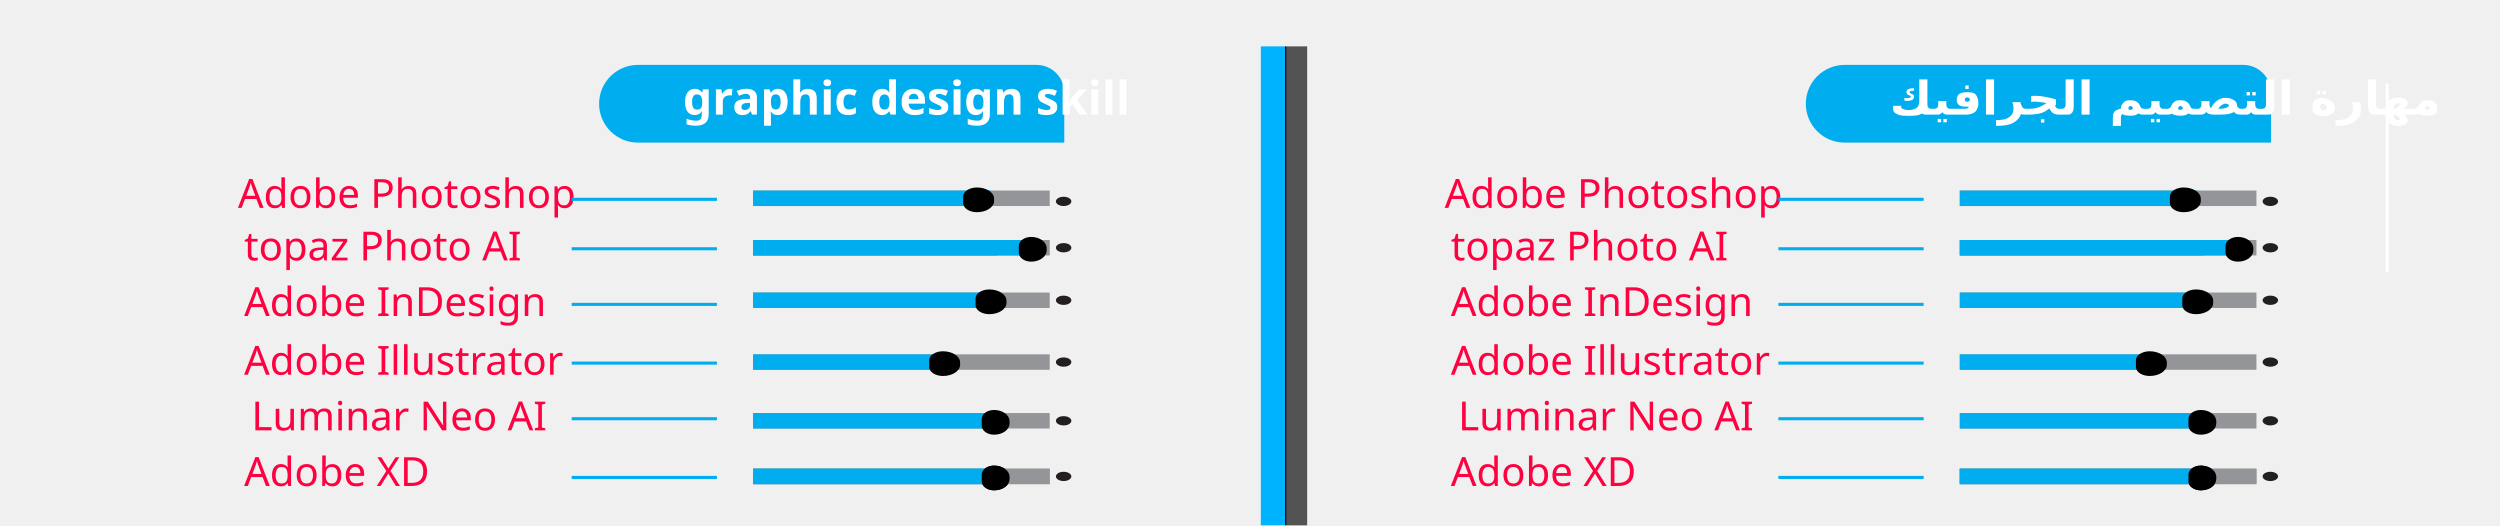
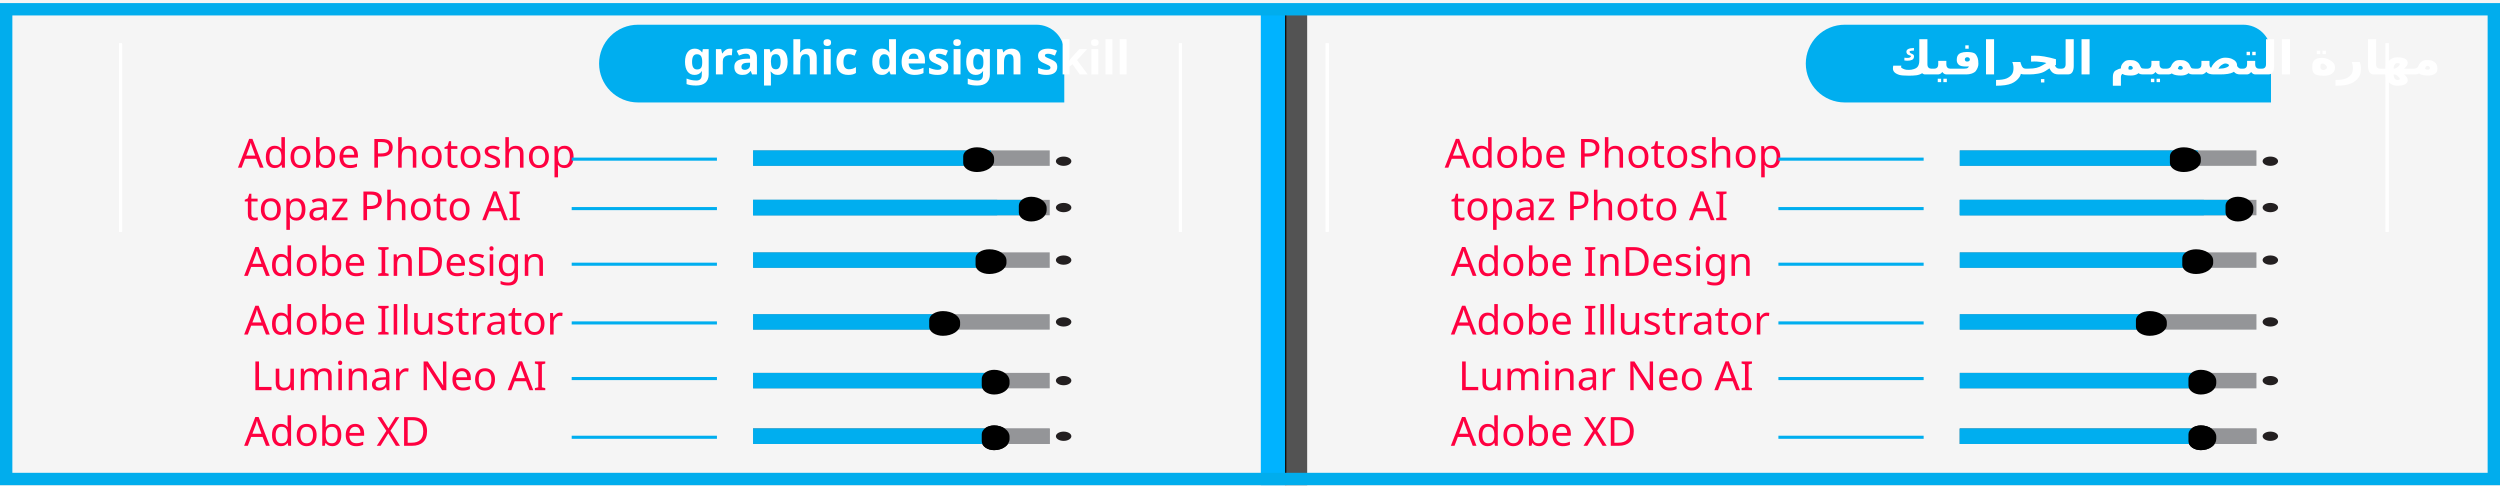
- <svg xmlns="http://www.w3.org/2000/svg" width="809" height="170" viewBox="0 0 809 170" fill="none">
-   <path d="M596.931 21H725.909C727.089 21 728.257 21.232 729.347 21.684C730.437 22.135 731.427 22.797 732.261 23.631C733.096 24.465 733.757 25.456 734.209 26.545C734.66 27.635 734.892 28.803 734.892 29.983V46.152H596.931C593.596 46.152 590.397 44.827 588.039 42.469C585.68 40.11 584.355 36.911 584.355 33.576C584.355 30.241 585.68 27.042 588.039 24.683C590.397 22.325 593.596 21 596.931 21Z" fill="#00AEEF" />
+ <svg xmlns="http://www.w3.org/2000/svg" width="809" height="157" viewBox="0 0 809 157" fill="none">
+   <rect width="809" height="157" fill="#F5F5F5" />
+   <g filter="url(#filter0_d_0_1)">
+     <mask id="path-1-inside-1_0_1" fill="white">
+       <path d="M725.492 1H469.492H725.492Z" />
+     </mask>
+     <path d="M725.492 1H469.492H725.492Z" fill="#231F20" />
+     <path d="M725.492 1H469.492H725.492Z" stroke="black" stroke-width="0.6" mask="url(#path-1-inside-1_0_1)" />
+   </g>
+   <path d="M429.492 14L429.492 75" stroke="white" />
+   <path d="M429.492 14L429.492 75" stroke="white" />
+   <path d="M596.931 8H725.909C727.089 8 728.257 8.232 729.347 8.684C730.436 9.135 731.427 9.797 732.261 10.631C733.095 11.465 733.757 12.456 734.208 13.545C734.66 14.635 734.892 15.803 734.892 16.983V33.152H596.931C593.596 33.152 590.397 31.827 588.038 29.469C585.68 27.11 584.355 23.911 584.355 20.576C584.355 17.241 585.68 14.042 588.038 11.683C590.397 9.325 593.596 8 596.931 8Z" fill="#00AEEF" />
  <text fill="white" xml:space="preserve" style="white-space: pre" font-family="Harmattan" font-size="15" font-weight="bold" letter-spacing="0em">
-     <tspan x="611.492" y="37.087">مهارة التصميم الجرافيك</tspan>
+     <tspan x="611.492" y="24.087">مهارة التصميم الجرافيك</tspan>
  </text>
-   <path d="M734.684 66.668C736.064 66.668 737.184 65.996 737.184 65.168C737.184 64.34 736.064 63.668 734.684 63.668C733.303 63.668 732.184 64.34 732.184 65.168C732.184 65.996 733.303 66.668 734.684 66.668Z" fill="#231F20" />
-   <path d="M734.684 98.668C736.064 98.668 737.184 97.996 737.184 97.168C737.184 96.34 736.064 95.668 734.684 95.668C733.303 95.668 732.184 96.34 732.184 97.168C732.184 97.996 733.303 98.668 734.684 98.668Z" fill="#231F20" />
-   <path d="M734.684 81.668C736.064 81.668 737.184 80.996 737.184 80.168C737.184 79.34 736.064 78.668 734.684 78.668C733.303 78.668 732.184 79.34 732.184 80.168C732.184 80.996 733.303 81.668 734.684 81.668Z" fill="#231F20" />
-   <path d="M734.684 118.668C736.064 118.668 737.184 117.996 737.184 117.168C737.184 116.34 736.064 115.668 734.684 115.668C733.303 115.668 732.184 116.34 732.184 117.168C732.184 117.996 733.303 118.668 734.684 118.668Z" fill="#231F20" />
-   <path d="M734.684 137.668C736.064 137.668 737.184 136.996 737.184 136.168C737.184 135.34 736.064 134.668 734.684 134.668C733.303 134.668 732.184 135.34 732.184 136.168C732.184 136.996 733.303 137.668 734.684 137.668Z" fill="#231F20" />
-   <path d="M734.684 155.668C736.064 155.668 737.184 154.996 737.184 154.168C737.184 153.34 736.064 152.668 734.684 152.668C733.303 152.668 732.184 153.34 732.184 154.168C732.184 154.996 733.303 155.668 734.684 155.668Z" fill="#231F20" />
-   <path d="M730.184 94.668H634.184V99.668H730.184V94.668Z" fill="#949598" />
-   <path d="M730.184 77.668H634.184V82.668H730.184V77.668Z" fill="#949598" />
-   <path d="M730.184 114.668H634.184V119.668H730.184V114.668Z" fill="#949598" />
-   <path d="M730.184 133.668H634.184V138.668H730.184V133.668Z" fill="#949598" />
-   <path d="M730.184 151.668H634.184V156.668H730.184V151.668Z" fill="#949598" />
-   <path d="M730.184 61.668H634.184V66.668H730.184V61.668Z" fill="#949598" />
-   <path d="M713.184 94.668H634.184V99.668H713.184V94.668Z" fill="#00AEEF" />
-   <path d="M713.184 77.668H634.184V82.668H713.184V77.668Z" fill="#00AEEF" />
-   <path d="M722.184 77.668H634.184V82.668H722.184V77.668Z" fill="#00AEEF" />
-   <path d="M696.184 114.668H634.184V119.668H696.184V114.668Z" fill="#00AEEF" />
-   <path d="M712.184 133.668H634.184V138.668H712.184V133.668Z" fill="#00AEEF" />
-   <path d="M712.184 151.668H634.184V156.668H712.184V151.668Z" fill="#00AEEF" />
-   <path d="M711.184 61.668H634.184V66.668H711.184V61.668Z" fill="#00AEEF" />
-   <path d="M710.628 93.668C712.102 93.668 713.515 94.052 714.556 94.734C715.598 95.417 716.184 96.343 716.184 97.308V98.025C716.184 98.503 716.041 98.977 715.762 99.419C715.483 99.861 715.074 100.262 714.558 100.601C714.042 100.939 713.429 101.208 712.755 101.391C712.081 101.574 711.358 101.668 710.628 101.668C710.044 101.668 709.466 101.593 708.926 101.446C708.387 101.299 707.897 101.085 707.484 100.814C707.071 100.543 706.744 100.222 706.521 99.868C706.298 99.514 706.183 99.135 706.184 98.753V96.58C706.184 95.808 706.652 95.067 707.485 94.521C708.319 93.975 709.449 93.668 710.628 93.668Z" fill="black" />
-   <path d="M724.184 76.668C725.51 76.668 726.782 77.052 727.719 77.734C728.657 78.417 729.184 79.343 729.184 80.308V81.025C729.184 81.503 729.055 81.977 728.804 82.419C728.553 82.861 728.185 83.263 727.721 83.601C727.256 83.939 726.705 84.207 726.098 84.391C725.491 84.574 724.841 84.668 724.184 84.668C723.658 84.668 723.138 84.593 722.652 84.446C722.166 84.299 721.725 84.085 721.354 83.814C720.982 83.543 720.688 83.222 720.487 82.868C720.286 82.514 720.183 82.135 720.184 81.753V79.58C720.184 78.808 720.605 78.067 721.355 77.521C722.105 76.975 723.123 76.668 724.184 76.668Z" fill="black" />
-   <path d="M695.628 113.668C697.102 113.668 698.515 114.051 699.556 114.734C700.598 115.417 701.184 116.343 701.184 117.308V118.025C701.184 118.503 701.041 118.977 700.762 119.419C700.483 119.861 700.074 120.262 699.558 120.601C699.042 120.939 698.429 121.208 697.755 121.391C697.081 121.574 696.358 121.668 695.628 121.668C695.044 121.668 694.466 121.593 693.926 121.446C693.387 121.299 692.897 121.085 692.484 120.814C692.071 120.543 691.744 120.222 691.521 119.868C691.298 119.515 691.183 119.136 691.184 118.753V116.58C691.184 115.808 691.652 115.067 692.485 114.521C693.319 113.975 694.449 113.668 695.628 113.668Z" fill="black" />
-   <path d="M712.184 132.668C713.51 132.668 714.782 133.051 715.719 133.734C716.657 134.417 717.184 135.343 717.184 136.308V137.025C717.184 137.503 717.055 137.977 716.804 138.419C716.553 138.861 716.185 139.262 715.721 139.601C715.256 139.939 714.705 140.208 714.098 140.391C713.491 140.574 712.841 140.668 712.184 140.668C711.658 140.668 711.138 140.593 710.652 140.446C710.166 140.299 709.725 140.085 709.354 139.814C708.982 139.543 708.688 139.222 708.487 138.868C708.286 138.515 708.183 138.136 708.184 137.753V135.58C708.184 134.808 708.605 134.067 709.355 133.521C710.105 132.975 711.123 132.668 712.184 132.668Z" fill="black" />
-   <path d="M712.184 150.668C713.51 150.668 714.782 151.051 715.719 151.734C716.657 152.417 717.184 153.343 717.184 154.308V155.025C717.184 155.503 717.055 155.977 716.804 156.419C716.553 156.861 716.185 157.262 715.721 157.601C715.256 157.939 714.705 158.208 714.098 158.391C713.491 158.574 712.841 158.668 712.184 158.668C711.658 158.668 711.138 158.593 710.652 158.446C710.166 158.299 709.725 158.085 709.354 157.814C708.982 157.543 708.688 157.222 708.487 156.868C708.286 156.515 708.183 156.136 708.184 155.753V153.58C708.184 152.808 708.605 152.067 709.355 151.521C710.105 150.975 711.123 150.668 712.184 150.668Z" fill="black" />
-   <path d="M706.628 60.668C708.102 60.668 709.515 61.051 710.556 61.734C711.598 62.417 712.184 63.343 712.184 64.308V65.025C712.184 65.503 712.041 65.977 711.762 66.419C711.483 66.861 711.074 67.263 710.558 67.601C710.042 67.939 709.429 68.207 708.755 68.391C708.081 68.574 707.358 68.668 706.628 68.668C706.044 68.668 705.466 68.593 704.926 68.446C704.387 68.299 703.897 68.085 703.484 67.814C703.071 67.543 702.744 67.222 702.521 66.868C702.298 66.514 702.183 66.135 702.184 65.753V63.58C702.184 62.808 702.652 62.067 703.485 61.521C704.319 60.975 705.449 60.668 706.628 60.668Z" fill="black" />
-   <path d="M730.184 151.668H634.184V156.668H730.184V151.668Z" fill="#949598" />
-   <path d="M712.184 151.668H634.184V156.668H712.184V151.668Z" fill="#00AEEF" />
-   <path d="M712.184 150.668C713.51 150.668 714.782 151.051 715.719 151.734C716.657 152.417 717.184 153.343 717.184 154.308V155.025C717.184 155.503 717.055 155.977 716.804 156.419C716.553 156.861 716.185 157.262 715.721 157.601C715.256 157.939 714.705 158.208 714.098 158.391C713.491 158.574 712.841 158.668 712.184 158.668C711.658 158.668 711.138 158.593 710.652 158.446C710.166 158.299 709.725 158.085 709.354 157.814C708.982 157.543 708.688 157.222 708.487 156.868C708.286 156.515 708.183 156.136 708.184 155.753V153.58C708.184 152.808 708.605 152.067 709.355 151.521C710.105 150.975 711.123 150.668 712.184 150.668Z" fill="black" />
+   <path d="M734.684 53.668C736.065 53.668 737.184 52.996 737.184 52.168C737.184 51.34 736.065 50.668 734.684 50.668C733.303 50.668 732.184 51.34 732.184 52.168C732.184 52.996 733.303 53.668 734.684 53.668Z" fill="#231F20" />
+   <path d="M734.684 85.668C736.065 85.668 737.184 84.996 737.184 84.168C737.184 83.34 736.065 82.668 734.684 82.668C733.303 82.668 732.184 83.34 732.184 84.168C732.184 84.996 733.303 85.668 734.684 85.668Z" fill="#231F20" />
+   <path d="M734.684 68.668C736.065 68.668 737.184 67.996 737.184 67.168C737.184 66.34 736.065 65.668 734.684 65.668C733.303 65.668 732.184 66.34 732.184 67.168C732.184 67.996 733.303 68.668 734.684 68.668Z" fill="#231F20" />
+   <path d="M734.684 105.668C736.065 105.668 737.184 104.996 737.184 104.168C737.184 103.34 736.065 102.668 734.684 102.668C733.303 102.668 732.184 103.34 732.184 104.168C732.184 104.996 733.303 105.668 734.684 105.668Z" fill="#231F20" />
+   <path d="M734.684 124.668C736.065 124.668 737.184 123.996 737.184 123.168C737.184 122.34 736.065 121.668 734.684 121.668C733.303 121.668 732.184 122.34 732.184 123.168C732.184 123.996 733.303 124.668 734.684 124.668Z" fill="#231F20" />
+   <path d="M734.684 142.668C736.065 142.668 737.184 141.996 737.184 141.168C737.184 140.34 736.065 139.668 734.684 139.668C733.303 139.668 732.184 140.34 732.184 141.168C732.184 141.996 733.303 142.668 734.684 142.668Z" fill="#231F20" />
+   <path d="M730.184 81.668H634.184V86.668H730.184V81.668Z" fill="#949598" />
+   <path d="M730.184 64.668H634.184V69.668H730.184V64.668Z" fill="#949598" />
+   <path d="M730.184 101.668H634.184V106.668H730.184V101.668Z" fill="#949598" />
+   <path d="M730.184 120.668H634.184V125.668H730.184V120.668Z" fill="#949598" />
+   <path d="M730.184 138.668H634.184V143.668H730.184V138.668Z" fill="#949598" />
+   <path d="M730.184 48.668H634.184V53.668H730.184V48.668Z" fill="#949598" />
+   <path d="M713.184 81.668H634.184V86.668H713.184V81.668Z" fill="#00AEEF" />
+   <path d="M713.184 64.668H634.184V69.668H713.184V64.668Z" fill="#00AEEF" />
+   <path d="M722.184 64.668H634.184V69.668H722.184V64.668Z" fill="#00AEEF" />
+   <path d="M696.184 101.668H634.184V106.668H696.184V101.668Z" fill="#00AEEF" />
+   <path d="M712.184 120.668H634.184V125.668H712.184V120.668Z" fill="#00AEEF" />
+   <path d="M712.184 138.668H634.184V143.668H712.184V138.668Z" fill="#00AEEF" />
+   <path d="M711.184 48.668H634.184V53.668H711.184V48.668Z" fill="#00AEEF" />
+   <path d="M710.629 80.668C712.102 80.668 713.515 81.052 714.557 81.734C715.599 82.417 716.184 83.343 716.184 84.308V85.025C716.185 85.503 716.041 85.977 715.762 86.419C715.484 86.861 715.074 87.263 714.559 87.601C714.043 87.939 713.43 88.207 712.756 88.391C712.081 88.574 711.359 88.668 710.629 88.668C710.045 88.668 709.466 88.593 708.927 88.446C708.387 88.299 707.897 88.085 707.484 87.814C707.072 87.543 706.744 87.222 706.521 86.868C706.298 86.514 706.183 86.135 706.184 85.753V83.58C706.184 82.808 706.652 82.067 707.486 81.521C708.319 80.975 709.45 80.668 710.629 80.668Z" fill="black" />
+   <path d="M724.184 63.668C725.51 63.668 726.782 64.052 727.72 64.734C728.657 65.417 729.184 66.343 729.184 67.308V68.025C729.185 68.503 729.056 68.977 728.805 69.419C728.554 69.861 728.185 70.263 727.721 70.601C727.257 70.939 726.705 71.207 726.099 71.391C725.492 71.574 724.841 71.668 724.184 71.668C723.659 71.668 723.138 71.593 722.653 71.446C722.167 71.299 721.726 71.085 721.354 70.814C720.983 70.543 720.688 70.222 720.487 69.868C720.287 69.514 720.184 69.135 720.184 68.753V66.58C720.184 65.808 720.606 65.067 721.356 64.521C722.106 63.975 723.123 63.668 724.184 63.668Z" fill="black" />
+   <path d="M695.629 100.668C697.102 100.668 698.515 101.051 699.557 101.734C700.599 102.417 701.184 103.343 701.184 104.308V105.025C701.185 105.503 701.041 105.977 700.762 106.419C700.484 106.861 700.074 107.262 699.559 107.601C699.043 107.939 698.43 108.208 697.756 108.391C697.081 108.574 696.359 108.668 695.629 108.668C695.045 108.668 694.466 108.593 693.927 108.446C693.387 108.299 692.897 108.085 692.484 107.814C692.072 107.543 691.744 107.222 691.521 106.868C691.298 106.515 691.183 106.136 691.184 105.753V103.58C691.184 102.808 691.652 102.067 692.486 101.521C693.319 100.975 694.45 100.668 695.629 100.668Z" fill="black" />
+   <path d="M712.184 119.668C713.51 119.668 714.782 120.051 715.72 120.734C716.657 121.417 717.184 122.343 717.184 123.308V124.025C717.185 124.503 717.056 124.977 716.805 125.419C716.554 125.861 716.185 126.262 715.721 126.601C715.257 126.939 714.705 127.208 714.099 127.391C713.492 127.574 712.841 127.668 712.184 127.668C711.659 127.668 711.138 127.593 710.653 127.446C710.167 127.299 709.726 127.085 709.354 126.814C708.983 126.543 708.688 126.222 708.487 125.868C708.287 125.515 708.184 125.136 708.184 124.753V122.58C708.184 121.808 708.606 121.067 709.356 120.521C710.106 119.975 711.123 119.668 712.184 119.668Z" fill="black" />
+   <path d="M712.184 137.668C713.51 137.668 714.782 138.051 715.72 138.734C716.657 139.417 717.184 140.343 717.184 141.308V142.025C717.185 142.503 717.056 142.977 716.805 143.419C716.554 143.861 716.185 144.262 715.721 144.601C715.257 144.939 714.705 145.208 714.099 145.391C713.492 145.574 712.841 145.668 712.184 145.668C711.659 145.668 711.138 145.593 710.653 145.446C710.167 145.299 709.726 145.085 709.354 144.814C708.983 144.543 708.688 144.222 708.487 143.868C708.287 143.515 708.184 143.136 708.184 142.753V140.58C708.184 139.808 708.606 139.067 709.356 138.521C710.106 137.975 711.123 137.668 712.184 137.668Z" fill="black" />
+   <path d="M706.629 47.668C708.102 47.668 709.515 48.051 710.557 48.734C711.599 49.417 712.184 50.343 712.184 51.308V52.025C712.185 52.503 712.041 52.977 711.762 53.419C711.484 53.861 711.074 54.263 710.559 54.601C710.043 54.939 709.43 55.208 708.756 55.391C708.081 55.574 707.359 55.668 706.629 55.668C706.045 55.668 705.466 55.593 704.927 55.446C704.387 55.3 703.897 55.085 703.484 54.814C703.072 54.543 702.744 54.222 702.521 53.868C702.298 53.514 702.183 53.136 702.184 52.753V50.58C702.184 49.808 702.652 49.067 703.486 48.521C704.319 47.975 705.45 47.668 706.629 47.668Z" fill="black" />
+   <path d="M730.184 138.668H634.184V143.668H730.184V138.668Z" fill="#949598" />
+   <path d="M712.184 138.668H634.184V143.668H712.184V138.668Z" fill="#00AEEF" />
+   <path d="M712.184 137.668C713.51 137.668 714.782 138.051 715.72 138.734C716.657 139.417 717.184 140.343 717.184 141.308V142.025C717.185 142.503 717.056 142.977 716.805 143.419C716.554 143.861 716.185 144.262 715.721 144.601C715.257 144.939 714.705 145.208 714.099 145.391C713.492 145.574 712.841 145.668 712.184 145.668C711.659 145.668 711.138 145.593 710.653 145.446C710.167 145.299 709.726 145.085 709.354 144.814C708.983 144.543 708.688 144.222 708.487 143.868C708.287 143.515 708.184 143.136 708.184 142.753V140.58C708.184 139.808 708.606 139.067 709.356 138.521C710.106 137.975 711.123 137.668 712.184 137.668Z" fill="black" />
  <text fill="#FF0040" xml:space="preserve" style="white-space: pre" font-family="Bahij TheSansArabic" font-size="13" font-weight="500" letter-spacing="0em">
-     <tspan x="469.492" y="102.261">Adobe InDesign</tspan>
+     <tspan x="469.492" y="89.261">Adobe InDesign</tspan>
  </text>
  <text fill="#FF0040" xml:space="preserve" style="white-space: pre" font-family="Bahij TheSansArabic" font-size="13" font-weight="500" letter-spacing="0em">
-     <tspan x="469.492" y="121.261">Adobe Illustrator</tspan>
+     <tspan x="469.492" y="108.261">Adobe Illustrator</tspan>
  </text>
  <text fill="#FF0040" xml:space="preserve" style="white-space: pre" font-family="Bahij TheSansArabic" font-size="13" font-weight="500" letter-spacing="0em">
-     <tspan x="468.492" y="139.261"> Luminar Neo AI</tspan>
+     <tspan x="468.492" y="126.261"> Luminar Neo AI</tspan>
  </text>
  <text fill="#FF0040" xml:space="preserve" style="white-space: pre" font-family="Bahij TheSansArabic" font-size="13" font-weight="500" letter-spacing="0em">
-     <tspan x="469.492" y="157.261">Adobe XD</tspan>
+     <tspan x="469.492" y="144.261">Adobe XD</tspan>
  </text>
  <text fill="#FF0040" xml:space="preserve" style="white-space: pre" font-family="Bahij TheSansArabic" font-size="13" font-weight="500" letter-spacing="0em">
-     <tspan x="469.492" y="84.261">topaz Photo AI</tspan>
+     <tspan x="469.492" y="71.261">topaz Photo AI</tspan>
  </text>
  <text fill="#FF0040" xml:space="preserve" style="white-space: pre" font-family="Bahij TheSansArabic" font-size="13" font-weight="500" letter-spacing="0em">
-     <tspan x="467.492" y="67.261">Adobe Photoshop</tspan>
+     <tspan x="467.492" y="54.261">Adobe Photoshop</tspan>
  </text>
-   <path d="M622.492 65H575.492V64H622.492V65Z" fill="#00AEEF" />
-   <path d="M622.492 81H575.492V80H622.492V81Z" fill="#00AEEF" />
-   <path d="M622.492 118H575.492V117H622.492V118Z" fill="#00AEEF" />
-   <path d="M622.492 136H575.492V135H622.492V136Z" fill="#00AEEF" />
-   <path d="M622.492 155H575.492V154H622.492V155Z" fill="#00AEEF" />
-   <path d="M622.492 99H575.492V98H622.492V99Z" fill="#00AEEF" />
-   <path d="M772.492 27L772.492 88" stroke="white" />
-   <path d="M206.439 21H335.417C336.597 21 337.765 21.232 338.855 21.684C339.945 22.135 340.935 22.797 341.769 23.631C342.603 24.465 343.265 25.456 343.716 26.545C344.168 27.635 344.4 28.803 344.4 29.983V46.152H206.439C203.104 46.152 199.905 44.827 197.547 42.469C195.188 40.11 193.863 36.911 193.863 33.576C193.863 30.241 195.188 27.042 197.547 24.683C199.905 22.325 203.104 21 206.439 21Z" fill="#00AEEF" />
+   <path d="M622.492 52H575.492V51H622.492V52Z" fill="#00AEEF" />
+   <path d="M622.492 68H575.492V67H622.492V68Z" fill="#00AEEF" />
+   <path d="M622.492 105H575.492V104H622.492V105Z" fill="#00AEEF" />
+   <path d="M622.492 123H575.492V122H622.492V123Z" fill="#00AEEF" />
+   <path d="M622.492 142H575.492V141H622.492V142Z" fill="#00AEEF" />
+   <path d="M622.492 86H575.492V85H622.492V86Z" fill="#00AEEF" />
+   <path d="M772.492 14L772.492 75" stroke="white" />
+   <path d="M772.492 14L772.492 75" stroke="white" />
+   <g filter="url(#filter1_d_0_1)">
+     <mask id="path-48-inside-2_0_1" fill="white">
+       <path d="M335 1H79H335Z" />
+     </mask>
+     <path d="M335 1H79H335Z" fill="#231F20" />
+     <path d="M335 1H79H335Z" stroke="black" stroke-width="0.6" mask="url(#path-48-inside-2_0_1)" />
+   </g>
+   <path d="M39 14L39 75" stroke="white" />
+   <path d="M39 14L39 75" stroke="white" />
+   <path d="M206.439 8H335.417C336.596 8 337.765 8.232 338.854 8.684C339.944 9.135 340.935 9.797 341.769 10.631C342.603 11.465 343.265 12.456 343.716 13.545C344.167 14.635 344.4 15.803 344.4 16.983V33.152H206.439C203.103 33.152 199.905 31.827 197.546 29.469C195.188 27.11 193.863 23.911 193.863 20.576C193.863 17.241 195.188 14.042 197.546 11.683C199.905 9.325 203.103 8 206.439 8Z" fill="#00AEEF" />
  <text fill="white" xml:space="preserve" style="white-space: pre" font-family="Harmattan" font-size="15" font-weight="bold" letter-spacing="0em">
-     <tspan x="221" y="37.087">graphic design skill</tspan>
+     <tspan x="221" y="24.087">graphic design skill</tspan>
  </text>
-   <path d="M344.191 66.668C345.572 66.668 346.691 65.996 346.691 65.168C346.691 64.34 345.572 63.668 344.191 63.668C342.811 63.668 341.691 64.34 341.691 65.168C341.691 65.996 342.811 66.668 344.191 66.668Z" fill="#231F20" />
-   <path d="M344.191 98.668C345.572 98.668 346.691 97.996 346.691 97.168C346.691 96.34 345.572 95.668 344.191 95.668C342.811 95.668 341.691 96.34 341.691 97.168C341.691 97.996 342.811 98.668 344.191 98.668Z" fill="#231F20" />
-   <path d="M344.191 81.668C345.572 81.668 346.691 80.996 346.691 80.168C346.691 79.34 345.572 78.668 344.191 78.668C342.811 78.668 341.691 79.34 341.691 80.168C341.691 80.996 342.811 81.668 344.191 81.668Z" fill="#231F20" />
-   <path d="M344.191 118.668C345.572 118.668 346.691 117.996 346.691 117.168C346.691 116.34 345.572 115.668 344.191 115.668C342.811 115.668 341.691 116.34 341.691 117.168C341.691 117.996 342.811 118.668 344.191 118.668Z" fill="#231F20" />
-   <path d="M344.191 137.668C345.572 137.668 346.691 136.996 346.691 136.168C346.691 135.34 345.572 134.668 344.191 134.668C342.811 134.668 341.691 135.34 341.691 136.168C341.691 136.996 342.811 137.668 344.191 137.668Z" fill="#231F20" />
-   <path d="M344.191 155.668C345.572 155.668 346.691 154.996 346.691 154.168C346.691 153.34 345.572 152.668 344.191 152.668C342.811 152.668 341.691 153.34 341.691 154.168C341.691 154.996 342.811 155.668 344.191 155.668Z" fill="#231F20" />
-   <path d="M339.691 94.668H243.691V99.668H339.691V94.668Z" fill="#949598" />
-   <path d="M339.691 77.668H243.691V82.668H339.691V77.668Z" fill="#949598" />
-   <path d="M339.691 114.668H243.691V119.668H339.691V114.668Z" fill="#949598" />
-   <path d="M339.691 133.668H243.691V138.668H339.691V133.668Z" fill="#949598" />
-   <path d="M339.691 151.668H243.691V156.668H339.691V151.668Z" fill="#949598" />
-   <path d="M339.691 61.668H243.691V66.668H339.691V61.668Z" fill="#949598" />
-   <path d="M322.691 94.668H243.691V99.668H322.691V94.668Z" fill="#00AEEF" />
-   <path d="M322.691 77.668H243.691V82.668H322.691V77.668Z" fill="#00AEEF" />
-   <path d="M331.691 77.668H243.691V82.668H331.691V77.668Z" fill="#00AEEF" />
-   <path d="M305.691 114.668H243.691V119.668H305.691V114.668Z" fill="#00AEEF" />
-   <path d="M321.691 133.668H243.691V138.668H321.691V133.668Z" fill="#00AEEF" />
-   <path d="M321.691 151.668H243.691V156.668H321.691V151.668Z" fill="#00AEEF" />
-   <path d="M320.691 61.668H243.691V66.668H320.691V61.668Z" fill="#00AEEF" />
-   <path d="M320.136 93.668C321.609 93.668 323.022 94.052 324.064 94.734C325.106 95.417 325.691 96.343 325.691 97.308V98.025C325.692 98.503 325.549 98.977 325.27 99.419C324.991 99.861 324.582 100.262 324.066 100.601C323.55 100.939 322.937 101.208 322.263 101.391C321.589 101.574 320.866 101.668 320.136 101.668C319.552 101.668 318.974 101.593 318.434 101.446C317.895 101.299 317.404 101.085 316.992 100.814C316.579 100.543 316.252 100.222 316.028 99.868C315.805 99.514 315.691 99.135 315.691 98.753V96.58C315.691 95.808 316.16 95.067 316.993 94.521C317.827 93.975 318.957 93.668 320.136 93.668Z" fill="black" />
-   <path d="M333.692 76.668C335.018 76.668 336.289 77.052 337.227 77.734C338.165 78.417 338.691 79.343 338.691 80.308V81.025C338.692 81.503 338.563 81.977 338.312 82.419C338.061 82.861 337.693 83.263 337.228 83.601C336.764 83.939 336.213 84.207 335.606 84.391C334.999 84.574 334.348 84.668 333.692 84.668C333.166 84.668 332.645 84.593 332.16 84.446C331.674 84.299 331.233 84.085 330.862 83.814C330.49 83.543 330.196 83.222 329.995 82.868C329.794 82.514 329.691 82.135 329.691 81.753V79.58C329.691 78.808 330.113 78.067 330.863 77.521C331.613 76.975 332.631 76.668 333.692 76.668Z" fill="black" />
-   <path d="M305.136 113.668C306.609 113.668 308.022 114.051 309.064 114.734C310.106 115.417 310.691 116.343 310.691 117.308V118.025C310.692 118.503 310.549 118.977 310.27 119.419C309.991 119.861 309.582 120.262 309.066 120.601C308.55 120.939 307.937 121.208 307.263 121.391C306.589 121.574 305.866 121.668 305.136 121.668C304.552 121.668 303.974 121.593 303.434 121.446C302.895 121.299 302.404 121.085 301.992 120.814C301.579 120.543 301.252 120.222 301.028 119.868C300.805 119.515 300.691 119.136 300.691 118.753V116.58C300.691 115.808 301.16 115.067 301.993 114.521C302.827 113.975 303.957 113.668 305.136 113.668Z" fill="black" />
-   <path d="M321.692 132.668C323.018 132.668 324.289 133.051 325.227 133.734C326.165 134.417 326.691 135.343 326.691 136.308V137.025C326.692 137.503 326.563 137.977 326.312 138.419C326.061 138.861 325.693 139.262 325.228 139.601C324.764 139.939 324.213 140.208 323.606 140.391C322.999 140.574 322.348 140.668 321.692 140.668C321.166 140.668 320.645 140.593 320.16 140.446C319.674 140.299 319.233 140.085 318.862 139.814C318.49 139.543 318.196 139.222 317.995 138.868C317.794 138.515 317.691 138.136 317.691 137.753V135.58C317.691 134.808 318.113 134.067 318.863 133.521C319.613 132.975 320.631 132.668 321.692 132.668Z" fill="black" />
-   <path d="M321.692 150.668C323.018 150.668 324.289 151.051 325.227 151.734C326.165 152.417 326.691 153.343 326.691 154.308V155.025C326.692 155.503 326.563 155.977 326.312 156.419C326.061 156.861 325.693 157.262 325.228 157.601C324.764 157.939 324.213 158.208 323.606 158.391C322.999 158.574 322.348 158.668 321.692 158.668C321.166 158.668 320.645 158.593 320.16 158.446C319.674 158.299 319.233 158.085 318.862 157.814C318.49 157.543 318.196 157.222 317.995 156.868C317.794 156.515 317.691 156.136 317.691 155.753V153.58C317.691 152.808 318.113 152.067 318.863 151.521C319.613 150.975 320.631 150.668 321.692 150.668Z" fill="black" />
-   <path d="M316.136 60.668C317.609 60.668 319.022 61.051 320.064 61.734C321.106 62.417 321.691 63.343 321.691 64.308V65.025C321.692 65.503 321.549 65.977 321.27 66.419C320.991 66.861 320.582 67.263 320.066 67.601C319.55 67.939 318.937 68.207 318.263 68.391C317.589 68.574 316.866 68.668 316.136 68.668C315.552 68.668 314.974 68.593 314.434 68.446C313.895 68.299 313.404 68.085 312.992 67.814C312.579 67.543 312.252 67.222 312.028 66.868C311.805 66.514 311.691 66.135 311.691 65.753V63.58C311.691 62.808 312.16 62.067 312.993 61.521C313.827 60.975 314.957 60.668 316.136 60.668Z" fill="black" />
-   <path d="M339.691 151.668H243.691V156.668H339.691V151.668Z" fill="#949598" />
-   <path d="M321.691 151.668H243.691V156.668H321.691V151.668Z" fill="#00AEEF" />
-   <path d="M321.692 150.668C323.018 150.668 324.289 151.051 325.227 151.734C326.165 152.417 326.691 153.343 326.691 154.308V155.025C326.692 155.503 326.563 155.977 326.312 156.419C326.061 156.861 325.693 157.262 325.228 157.601C324.764 157.939 324.213 158.208 323.606 158.391C322.999 158.574 322.348 158.668 321.692 158.668C321.166 158.668 320.645 158.593 320.16 158.446C319.674 158.299 319.233 158.085 318.862 157.814C318.49 157.543 318.196 157.222 317.995 156.868C317.794 156.515 317.691 156.136 317.691 155.753V153.58C317.691 152.808 318.113 152.067 318.863 151.521C319.613 150.975 320.631 150.668 321.692 150.668Z" fill="black" />
+   <path d="M344.192 53.668C345.573 53.668 346.692 52.996 346.692 52.168C346.692 51.34 345.573 50.668 344.192 50.668C342.811 50.668 341.692 51.34 341.692 52.168C341.692 52.996 342.811 53.668 344.192 53.668Z" fill="#231F20" />
+   <path d="M344.192 85.668C345.573 85.668 346.692 84.996 346.692 84.168C346.692 83.34 345.573 82.668 344.192 82.668C342.811 82.668 341.692 83.34 341.692 84.168C341.692 84.996 342.811 85.668 344.192 85.668Z" fill="#231F20" />
+   <path d="M344.192 68.668C345.573 68.668 346.692 67.996 346.692 67.168C346.692 66.34 345.573 65.668 344.192 65.668C342.811 65.668 341.692 66.34 341.692 67.168C341.692 67.996 342.811 68.668 344.192 68.668Z" fill="#231F20" />
+   <path d="M344.192 105.668C345.573 105.668 346.692 104.996 346.692 104.168C346.692 103.34 345.573 102.668 344.192 102.668C342.811 102.668 341.692 103.34 341.692 104.168C341.692 104.996 342.811 105.668 344.192 105.668Z" fill="#231F20" />
+   <path d="M344.192 124.668C345.573 124.668 346.692 123.996 346.692 123.168C346.692 122.34 345.573 121.668 344.192 121.668C342.811 121.668 341.692 122.34 341.692 123.168C341.692 123.996 342.811 124.668 344.192 124.668Z" fill="#231F20" />
+   <path d="M344.192 142.668C345.573 142.668 346.692 141.996 346.692 141.168C346.692 140.34 345.573 139.668 344.192 139.668C342.811 139.668 341.692 140.34 341.692 141.168C341.692 141.996 342.811 142.668 344.192 142.668Z" fill="#231F20" />
+   <path d="M339.692 81.668H243.692V86.668H339.692V81.668Z" fill="#949598" />
+   <path d="M339.692 64.668H243.692V69.668H339.692V64.668Z" fill="#949598" />
+   <path d="M339.692 101.668H243.692V106.668H339.692V101.668Z" fill="#949598" />
+   <path d="M339.692 120.668H243.692V125.668H339.692V120.668Z" fill="#949598" />
+   <path d="M339.692 138.668H243.692V143.668H339.692V138.668Z" fill="#949598" />
+   <path d="M339.692 48.668H243.692V53.668H339.692V48.668Z" fill="#949598" />
+   <path d="M322.692 81.668H243.692V86.668H322.692V81.668Z" fill="#00AEEF" />
+   <path d="M322.692 64.668H243.692V69.668H322.692V64.668Z" fill="#00AEEF" />
+   <path d="M331.692 64.668H243.692V69.668H331.692V64.668Z" fill="#00AEEF" />
+   <path d="M305.692 101.668H243.692V106.668H305.692V101.668Z" fill="#00AEEF" />
+   <path d="M321.692 120.668H243.692V125.668H321.692V120.668Z" fill="#00AEEF" />
+   <path d="M321.692 138.668H243.692V143.668H321.692V138.668Z" fill="#00AEEF" />
+   <path d="M320.692 48.668H243.692V53.668H320.692V48.668Z" fill="#00AEEF" />
+   <path d="M320.137 80.668C321.61 80.668 323.023 81.052 324.065 81.734C325.107 82.417 325.692 83.343 325.692 84.308V85.025C325.692 85.503 325.549 85.977 325.27 86.419C324.991 86.861 324.582 87.263 324.066 87.601C323.55 87.939 322.938 88.207 322.263 88.391C321.589 88.574 320.866 88.668 320.137 88.668C319.552 88.668 318.974 88.593 318.435 88.446C317.895 88.299 317.405 88.085 316.992 87.814C316.579 87.543 316.252 87.222 316.029 86.868C315.806 86.514 315.691 86.135 315.692 85.753V83.58C315.692 82.808 316.16 82.067 316.994 81.521C317.827 80.975 318.958 80.668 320.137 80.668Z" fill="black" />
+   <path d="M333.692 63.668C335.018 63.668 336.29 64.052 337.227 64.734C338.165 65.417 338.692 66.343 338.692 67.308V68.025C338.692 68.503 338.563 68.977 338.312 69.419C338.061 69.861 337.693 70.263 337.229 70.601C336.765 70.939 336.213 71.207 335.606 71.391C334.999 71.574 334.349 71.668 333.692 71.668C333.166 71.668 332.646 71.593 332.16 71.446C331.675 71.299 331.234 71.085 330.862 70.814C330.491 70.543 330.196 70.222 329.995 69.868C329.794 69.514 329.691 69.135 329.692 68.753V66.58C329.692 65.808 330.113 65.067 330.864 64.521C331.614 63.975 332.631 63.668 333.692 63.668Z" fill="black" />
+   <path d="M305.137 100.668C306.61 100.668 308.023 101.051 309.065 101.734C310.107 102.417 310.692 103.343 310.692 104.308V105.025C310.692 105.503 310.549 105.977 310.27 106.419C309.991 106.861 309.582 107.262 309.066 107.601C308.55 107.939 307.938 108.208 307.263 108.391C306.589 108.574 305.866 108.668 305.137 108.668C304.552 108.668 303.974 108.593 303.435 108.446C302.895 108.299 302.405 108.085 301.992 107.814C301.579 107.543 301.252 107.222 301.029 106.868C300.806 106.515 300.691 106.136 300.692 105.753V103.58C300.692 102.808 301.16 102.067 301.994 101.521C302.827 100.975 303.958 100.668 305.137 100.668Z" fill="black" />
+   <path d="M321.692 119.668C323.018 119.668 324.29 120.051 325.227 120.734C326.165 121.417 326.692 122.343 326.692 123.308V124.025C326.692 124.503 326.563 124.977 326.312 125.419C326.061 125.861 325.693 126.262 325.229 126.601C324.765 126.939 324.213 127.208 323.606 127.391C322.999 127.574 322.349 127.668 321.692 127.668C321.166 127.668 320.646 127.593 320.16 127.446C319.675 127.299 319.234 127.085 318.862 126.814C318.491 126.543 318.196 126.222 317.995 125.868C317.794 125.515 317.691 125.136 317.692 124.753V122.58C317.692 121.808 318.113 121.067 318.864 120.521C319.614 119.975 320.631 119.668 321.692 119.668Z" fill="black" />
+   <path d="M321.692 137.668C323.018 137.668 324.29 138.051 325.227 138.734C326.165 139.417 326.692 140.343 326.692 141.308V142.025C326.692 142.503 326.563 142.977 326.312 143.419C326.061 143.861 325.693 144.262 325.229 144.601C324.765 144.939 324.213 145.208 323.606 145.391C322.999 145.574 322.349 145.668 321.692 145.668C321.166 145.668 320.646 145.593 320.16 145.446C319.675 145.299 319.234 145.085 318.862 144.814C318.491 144.543 318.196 144.222 317.995 143.868C317.794 143.515 317.691 143.136 317.692 142.753V140.58C317.692 139.808 318.113 139.067 318.864 138.521C319.614 137.975 320.631 137.668 321.692 137.668Z" fill="black" />
+   <path d="M316.137 47.668C317.61 47.668 319.023 48.051 320.065 48.734C321.107 49.417 321.692 50.343 321.692 51.308V52.025C321.692 52.503 321.549 52.977 321.27 53.419C320.991 53.861 320.582 54.263 320.066 54.601C319.55 54.939 318.938 55.208 318.263 55.391C317.589 55.574 316.866 55.668 316.137 55.668C315.552 55.668 314.974 55.593 314.435 55.446C313.895 55.3 313.405 55.085 312.992 54.814C312.579 54.543 312.252 54.222 312.029 53.868C311.806 53.514 311.691 53.136 311.692 52.753V50.58C311.692 49.808 312.16 49.067 312.994 48.521C313.827 47.975 314.958 47.668 316.137 47.668Z" fill="black" />
+   <path d="M339.692 138.668H243.692V143.668H339.692V138.668Z" fill="#949598" />
+   <path d="M321.692 138.668H243.692V143.668H321.692V138.668Z" fill="#00AEEF" />
+   <path d="M321.692 137.668C323.018 137.668 324.29 138.051 325.227 138.734C326.165 139.417 326.692 140.343 326.692 141.308V142.025C326.692 142.503 326.563 142.977 326.312 143.419C326.061 143.861 325.693 144.262 325.229 144.601C324.765 144.939 324.213 145.208 323.606 145.391C322.999 145.574 322.349 145.668 321.692 145.668C321.166 145.668 320.646 145.593 320.16 145.446C319.675 145.299 319.234 145.085 318.862 144.814C318.491 144.543 318.196 144.222 317.995 143.868C317.794 143.515 317.691 143.136 317.692 142.753V140.58C317.692 139.808 318.113 139.067 318.864 138.521C319.614 137.975 320.631 137.668 321.692 137.668Z" fill="black" />
  <text fill="#FF0040" xml:space="preserve" style="white-space: pre" font-family="Bahij TheSansArabic" font-size="13" font-weight="500" letter-spacing="0em">
-     <tspan x="79" y="102.261">Adobe InDesign</tspan>
+     <tspan x="79" y="89.261">Adobe InDesign</tspan>
  </text>
  <text fill="#FF0040" xml:space="preserve" style="white-space: pre" font-family="Bahij TheSansArabic" font-size="13" font-weight="500" letter-spacing="0em">
-     <tspan x="79" y="121.261">Adobe Illustrator</tspan>
+     <tspan x="79" y="108.261">Adobe Illustrator</tspan>
  </text>
  <text fill="#FF0040" xml:space="preserve" style="white-space: pre" font-family="Bahij TheSansArabic" font-size="13" font-weight="500" letter-spacing="0em">
-     <tspan x="78" y="139.261"> Luminar Neo AI</tspan>
+     <tspan x="78" y="126.261"> Luminar Neo AI</tspan>
  </text>
  <text fill="#FF0040" xml:space="preserve" style="white-space: pre" font-family="Bahij TheSansArabic" font-size="13" font-weight="500" letter-spacing="0em">
-     <tspan x="79" y="157.261">Adobe XD</tspan>
+     <tspan x="79" y="144.261">Adobe XD</tspan>
  </text>
  <text fill="#FF0040" xml:space="preserve" style="white-space: pre" font-family="Bahij TheSansArabic" font-size="13" font-weight="500" letter-spacing="0em">
-     <tspan x="79" y="84.261">topaz Photo AI</tspan>
+     <tspan x="79" y="71.261">topaz Photo AI</tspan>
  </text>
  <text fill="#FF0040" xml:space="preserve" style="white-space: pre" font-family="Bahij TheSansArabic" font-size="13" font-weight="500" letter-spacing="0em">
-     <tspan x="77" y="67.261">Adobe Photoshop</tspan>
+     <tspan x="77" y="54.261">Adobe Photoshop</tspan>
  </text>
-   <path d="M232 65H185V64H232V65Z" fill="#00AEEF" />
-   <path d="M232 81H185V80H232V81Z" fill="#00AEEF" />
-   <path d="M232 118H185V117H232V118Z" fill="#00AEEF" />
-   <path d="M232 136H185V135H232V136Z" fill="#00AEEF" />
-   <path d="M232 155H185V154H232V155Z" fill="#00AEEF" />
-   <path d="M232 99H185V98H232V99Z" fill="#00AEEF" />
-   <rect x="408" y="15" width="15" height="155" fill="url(#paint0_linear_123_2779)" />
+   <path d="M232 52H185V51H232V52Z" fill="#00AEEF" />
+   <path d="M232 68H185V67H232V68Z" fill="#00AEEF" />
+   <path d="M232 105H185V104H232V105Z" fill="#00AEEF" />
+   <path d="M232 123H185V122H232V123Z" fill="#00AEEF" />
+   <path d="M232 142H185V141H232V142Z" fill="#00AEEF" />
+   <path d="M232 86H185V85H232V86Z" fill="#00AEEF" />
+   <path d="M382 14L382 75" stroke="white" />
+   <path d="M382 14L382 75" stroke="white" />
+   <rect x="408" y="2" width="15" height="155" fill="url(#paint0_linear_0_1)" />
+   <rect x="2" y="-2" width="805" height="152" transform="matrix(1 0 0 -1 0 153)" stroke="#01ADED" stroke-width="4" />
  <defs>
-     <linearGradient id="paint0_linear_123_2779" x1="423" y1="92.5" x2="408" y2="92.5" gradientUnits="userSpaceOnUse">
+     <filter id="filter0_d_0_1" x="465.492" y="0.7" width="264" height="8.6" filterUnits="userSpaceOnUse" color-interpolation-filters="sRGB">
+       <feFlood flood-opacity="0" result="BackgroundImageFix" />
+       <feColorMatrix in="SourceAlpha" type="matrix" values="0 0 0 0 0 0 0 0 0 0 0 0 0 0 0 0 0 0 127 0" result="hardAlpha" />
+       <feOffset dy="4" />
+       <feGaussianBlur stdDeviation="2" />
+       <feComposite in2="hardAlpha" operator="out" />
+       <feColorMatrix type="matrix" values="0 0 0 0 0 0 0 0 0 0 0 0 0 0 0 0 0 0 0.25 0" />
+       <feBlend mode="normal" in2="BackgroundImageFix" result="effect1_dropShadow_0_1" />
+       <feBlend mode="normal" in="SourceGraphic" in2="effect1_dropShadow_0_1" result="shape" />
+     </filter>
+     <filter id="filter1_d_0_1" x="75" y="0.7" width="264" height="8.6" filterUnits="userSpaceOnUse" color-interpolation-filters="sRGB">
+       <feFlood flood-opacity="0" result="BackgroundImageFix" />
+       <feColorMatrix in="SourceAlpha" type="matrix" values="0 0 0 0 0 0 0 0 0 0 0 0 0 0 0 0 0 0 127 0" result="hardAlpha" />
+       <feOffset dy="4" />
+       <feGaussianBlur stdDeviation="2" />
+       <feComposite in2="hardAlpha" operator="out" />
+       <feColorMatrix type="matrix" values="0 0 0 0 0 0 0 0 0 0 0 0 0 0 0 0 0 0 0.25 0" />
+       <feBlend mode="normal" in2="BackgroundImageFix" result="effect1_dropShadow_0_1" />
+       <feBlend mode="normal" in="SourceGraphic" in2="effect1_dropShadow_0_1" result="shape" />
+     </filter>
+     <linearGradient id="paint0_linear_0_1" x1="423" y1="79.5" x2="408" y2="79.5" gradientUnits="userSpaceOnUse">
      <stop offset="0.433" stop-color="#535353" />
      <stop offset="0.476" />
      <stop offset="0.476" stop-color="#00B3FF" />
    </linearGradient>
  </defs>
</svg>
